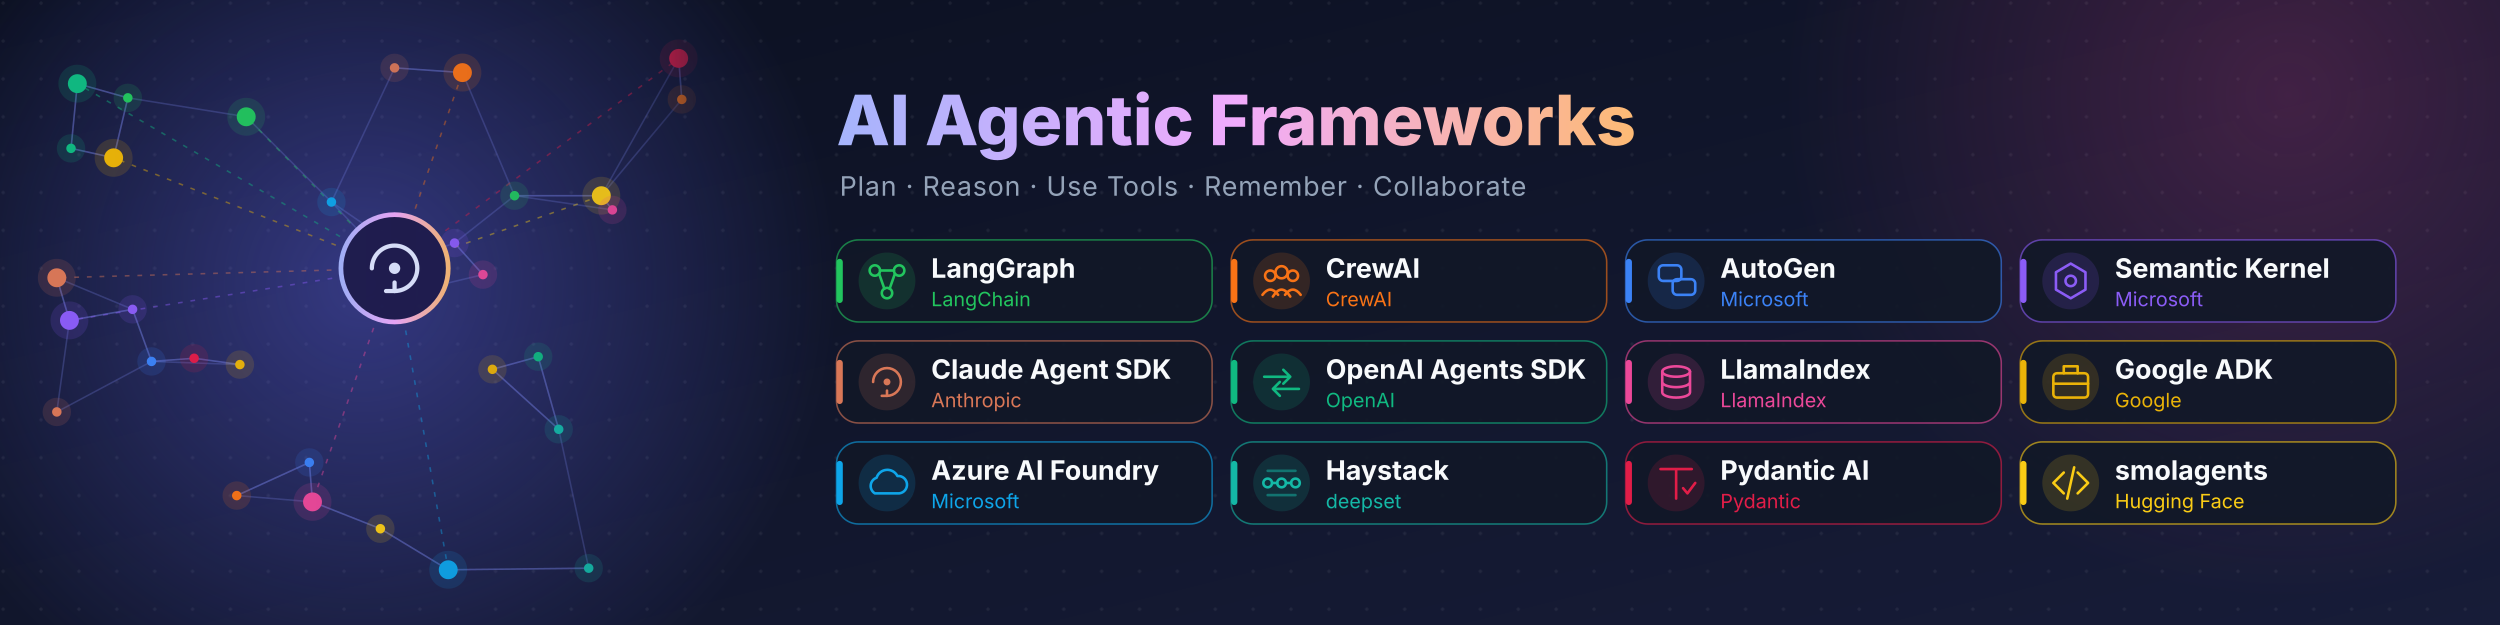
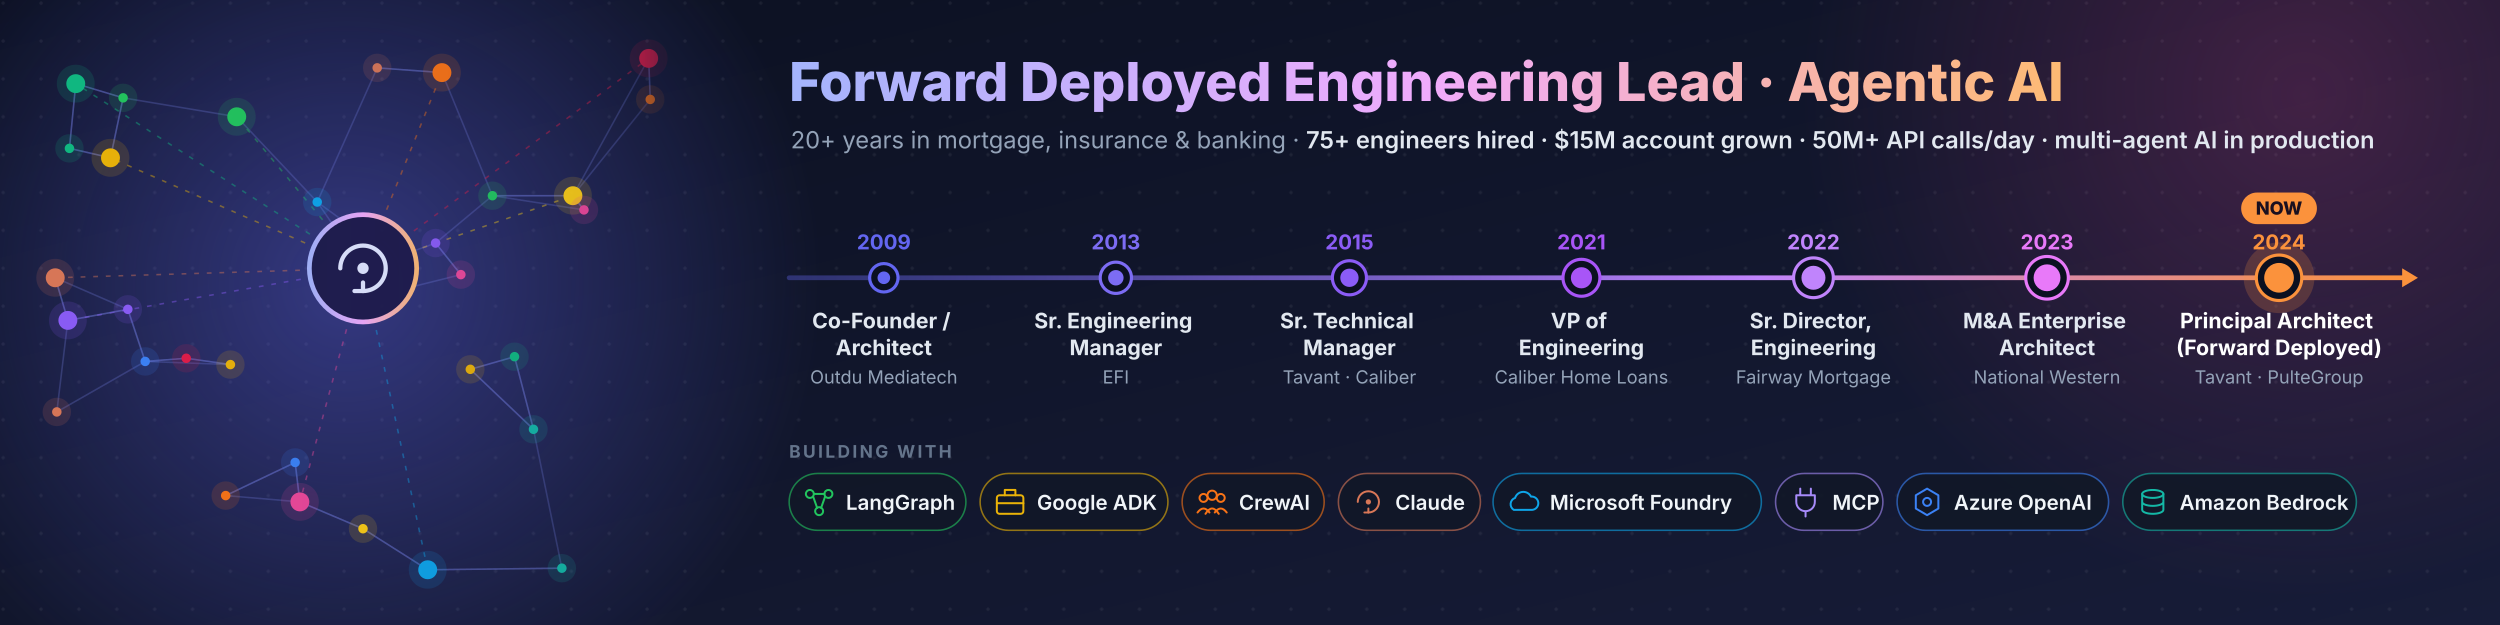
<svg xmlns="http://www.w3.org/2000/svg" width="1584" height="396" viewBox="0 0 1584 396">
  <defs>
    <linearGradient id="bg" x1="0" y1="0" x2="1" y2="1">
      <stop offset="0" stop-color="#0b1020" />
      <stop offset="1" stop-color="#171c38" />
    </linearGradient>
    <radialGradient id="g1" cx="50%" cy="50%" r="50%">
      <stop offset="0" stop-color="#6366f1" stop-opacity=".45" />
      <stop offset="1" stop-color="#6366f1" stop-opacity="0" />
    </radialGradient>
    <radialGradient id="g2" cx="50%" cy="50%" r="50%">
      <stop offset="0" stop-color="#ec4899" stop-opacity=".22" />
      <stop offset="1" stop-color="#ec4899" stop-opacity="0" />
    </radialGradient>
    <linearGradient id="title" x1="0" x2="1">
      <stop offset="0" stop-color="#a5b4fc" />
      <stop offset=".5" stop-color="#f0abfc" />
      <stop offset="1" stop-color="#fdba74" />
    </linearGradient>
+     <linearGradient id="tl" gradientUnits="userSpaceOnUse" x1="500" y1="0" x2="1524" y2="0">
+       <stop offset="0" stop-color="#6366f1" stop-opacity=".35" />
+       <stop offset=".6" stop-color="#c084fc" />
+       <stop offset="1" stop-color="#fb923c" />
+     </linearGradient>
    <linearGradient id="fade" x1="0" x2="1">
-       <stop offset="0" stop-color="#fff" stop-opacity="1" />
+       <stop offset="0" stop-color="#fff" />
      <stop offset=".85" stop-color="#fff" stop-opacity=".9" />
      <stop offset="1" stop-color="#fff" stop-opacity="0" />
    </linearGradient>
    <mask id="m">
-       <rect width="480" height="396" fill="url(#fade)" />
+       <rect width="460" height="396" fill="url(#fade)" />
    </mask>
    <pattern id="dots" width="24" height="24" patternUnits="userSpaceOnUse">
      <circle cx="2" cy="2" r="1.1" fill="#fff" opacity=".06" />
    </pattern>
  </defs>
  <rect width="1584" height="396" fill="url(#bg)" />
  <rect width="1584" height="396" fill="url(#dots)" />
-   <circle cx="230" cy="180" r="300" fill="url(#g1)" />
-   <circle cx="1450" cy="60" r="320" fill="url(#g2)" />
+   <circle cx="220" cy="180" r="300" fill="url(#g1)" />
+   <circle cx="1460" cy="60" r="320" fill="url(#g2)" />
  <g mask="url(#m)">
-     <line x1="156" y1="74" x2="210" y2="128" stroke="#818cf8" stroke-opacity=".25" />
-     <line x1="156" y1="74" x2="81" y2="62" stroke="#818cf8" stroke-opacity=".25" />
-     <line x1="293" y1="46" x2="250" y2="43" stroke="#818cf8" stroke-opacity=".25" />
-     <line x1="293" y1="46" x2="326" y2="124" stroke="#818cf8" stroke-opacity=".25" />
-     <line x1="245" y1="152" x2="250" y2="170" stroke="#818cf8" stroke-opacity=".25" />
-     <line x1="245" y1="152" x2="262" y2="163" stroke="#818cf8" stroke-opacity=".25" />
-     <line x1="44" y1="203" x2="36" y2="176" stroke="#818cf8" stroke-opacity=".25" />
-     <line x1="44" y1="203" x2="84" y2="196" stroke="#818cf8" stroke-opacity=".25" />
-     <line x1="36" y1="176" x2="44" y2="203" stroke="#818cf8" stroke-opacity=".25" />
-     <line x1="36" y1="176" x2="84" y2="196" stroke="#818cf8" stroke-opacity=".25" />
-     <line x1="49" y1="53" x2="81" y2="62" stroke="#818cf8" stroke-opacity=".25" />
-     <line x1="49" y1="53" x2="45" y2="94" stroke="#818cf8" stroke-opacity=".25" />
-     <line x1="198" y1="318" x2="196" y2="293" stroke="#818cf8" stroke-opacity=".25" />
-     <line x1="198" y1="318" x2="241" y2="335" stroke="#818cf8" stroke-opacity=".25" />
-     <line x1="72" y1="100" x2="45" y2="94" stroke="#818cf8" stroke-opacity=".25" />
-     <line x1="72" y1="100" x2="81" y2="62" stroke="#818cf8" stroke-opacity=".25" />
-     <line x1="284" y1="361" x2="241" y2="335" stroke="#818cf8" stroke-opacity=".25" />
-     <line x1="284" y1="361" x2="373" y2="360" stroke="#818cf8" stroke-opacity=".25" />
-     <line x1="262" y1="163" x2="250" y2="170" stroke="#818cf8" stroke-opacity=".25" />
-     <line x1="262" y1="163" x2="245" y2="152" stroke="#818cf8" stroke-opacity=".25" />
-     <line x1="430" y1="37" x2="432" y2="63" stroke="#818cf8" stroke-opacity=".25" />
-     <line x1="430" y1="37" x2="381" y2="124" stroke="#818cf8" stroke-opacity=".25" />
-     <line x1="381" y1="124" x2="388" y2="133" stroke="#818cf8" stroke-opacity=".25" />
-     <line x1="381" y1="124" x2="326" y2="124" stroke="#818cf8" stroke-opacity=".25" />
-     <line x1="81" y1="62" x2="49" y2="53" stroke="#818cf8" stroke-opacity=".25" />
-     <line x1="81" y1="62" x2="72" y2="100" stroke="#818cf8" stroke-opacity=".25" />
-     <line x1="150" y1="314" x2="198" y2="318" stroke="#818cf8" stroke-opacity=".25" />
-     <line x1="150" y1="314" x2="196" y2="293" stroke="#818cf8" stroke-opacity=".25" />
-     <line x1="96" y1="229" x2="123" y2="227" stroke="#818cf8" stroke-opacity=".25" />
-     <line x1="96" y1="229" x2="84" y2="196" stroke="#818cf8" stroke-opacity=".25" />
-     <line x1="288" y1="154" x2="306" y2="174" stroke="#818cf8" stroke-opacity=".25" />
-     <line x1="288" y1="154" x2="262" y2="163" stroke="#818cf8" stroke-opacity=".25" />
-     <line x1="250" y1="43" x2="293" y2="46" stroke="#818cf8" stroke-opacity=".25" />
-     <line x1="250" y1="43" x2="210" y2="128" stroke="#818cf8" stroke-opacity=".25" />
-     <line x1="45" y1="94" x2="72" y2="100" stroke="#818cf8" stroke-opacity=".25" />
-     <line x1="45" y1="94" x2="49" y2="53" stroke="#818cf8" stroke-opacity=".25" />
-     <line x1="306" y1="174" x2="288" y2="154" stroke="#818cf8" stroke-opacity=".25" />
-     <line x1="306" y1="174" x2="264" y2="184" stroke="#818cf8" stroke-opacity=".25" />
-     <line x1="152" y1="231" x2="123" y2="227" stroke="#818cf8" stroke-opacity=".25" />
-     <line x1="152" y1="231" x2="96" y2="229" stroke="#818cf8" stroke-opacity=".25" />
-     <line x1="210" y1="128" x2="245" y2="152" stroke="#818cf8" stroke-opacity=".25" />
-     <line x1="210" y1="128" x2="250" y2="170" stroke="#818cf8" stroke-opacity=".25" />
-     <line x1="354" y1="272" x2="341" y2="226" stroke="#818cf8" stroke-opacity=".25" />
-     <line x1="354" y1="272" x2="312" y2="234" stroke="#818cf8" stroke-opacity=".25" />
-     <line x1="123" y1="227" x2="96" y2="229" stroke="#818cf8" stroke-opacity=".25" />
-     <line x1="123" y1="227" x2="152" y2="231" stroke="#818cf8" stroke-opacity=".25" />
-     <line x1="241" y1="335" x2="198" y2="318" stroke="#818cf8" stroke-opacity=".25" />
-     <line x1="241" y1="335" x2="284" y2="361" stroke="#818cf8" stroke-opacity=".25" />
-     <line x1="326" y1="124" x2="288" y2="154" stroke="#818cf8" stroke-opacity=".25" />
-     <line x1="326" y1="124" x2="381" y2="124" stroke="#818cf8" stroke-opacity=".25" />
-     <line x1="432" y1="63" x2="430" y2="37" stroke="#818cf8" stroke-opacity=".25" />
-     <line x1="432" y1="63" x2="381" y2="124" stroke="#818cf8" stroke-opacity=".25" />
-     <line x1="196" y1="293" x2="198" y2="318" stroke="#818cf8" stroke-opacity=".25" />
-     <line x1="196" y1="293" x2="150" y2="314" stroke="#818cf8" stroke-opacity=".25" />
-     <line x1="84" y1="196" x2="96" y2="229" stroke="#818cf8" stroke-opacity=".25" />
-     <line x1="84" y1="196" x2="44" y2="203" stroke="#818cf8" stroke-opacity=".25" />
-     <line x1="36" y1="261" x2="44" y2="203" stroke="#818cf8" stroke-opacity=".25" />
-     <line x1="36" y1="261" x2="96" y2="229" stroke="#818cf8" stroke-opacity=".25" />
-     <line x1="341" y1="226" x2="312" y2="234" stroke="#818cf8" stroke-opacity=".25" />
-     <line x1="341" y1="226" x2="354" y2="272" stroke="#818cf8" stroke-opacity=".25" />
-     <line x1="388" y1="133" x2="381" y2="124" stroke="#818cf8" stroke-opacity=".25" />
-     <line x1="388" y1="133" x2="326" y2="124" stroke="#818cf8" stroke-opacity=".25" />
-     <line x1="312" y1="234" x2="341" y2="226" stroke="#818cf8" stroke-opacity=".25" />
-     <line x1="312" y1="234" x2="354" y2="272" stroke="#818cf8" stroke-opacity=".25" />
-     <line x1="264" y1="184" x2="250" y2="170" stroke="#818cf8" stroke-opacity=".25" />
-     <line x1="264" y1="184" x2="262" y2="163" stroke="#818cf8" stroke-opacity=".25" />
-     <line x1="373" y1="360" x2="284" y2="361" stroke="#818cf8" stroke-opacity=".25" />
-     <line x1="373" y1="360" x2="354" y2="272" stroke="#818cf8" stroke-opacity=".25" />
-     <line x1="250" y1="170" x2="262" y2="163" stroke="#818cf8" stroke-opacity=".25" />
-     <line x1="250" y1="170" x2="245" y2="152" stroke="#818cf8" stroke-opacity=".25" />
-     <line x1="250" y1="170" x2="156" y2="74" stroke="#22c55e" stroke-opacity=".45" stroke-dasharray="3 5" />
-     <line x1="250" y1="170" x2="293" y2="46" stroke="#f97316" stroke-opacity=".45" stroke-dasharray="3 5" />
-     <line x1="250" y1="170" x2="245" y2="152" stroke="#3b82f6" stroke-opacity=".45" stroke-dasharray="3 5" />
-     <line x1="250" y1="170" x2="44" y2="203" stroke="#8b5cf6" stroke-opacity=".45" stroke-dasharray="3 5" />
-     <line x1="250" y1="170" x2="36" y2="176" stroke="#d97757" stroke-opacity=".45" stroke-dasharray="3 5" />
-     <line x1="250" y1="170" x2="49" y2="53" stroke="#10b981" stroke-opacity=".45" stroke-dasharray="3 5" />
-     <line x1="250" y1="170" x2="198" y2="318" stroke="#ec4899" stroke-opacity=".45" stroke-dasharray="3 5" />
-     <line x1="250" y1="170" x2="72" y2="100" stroke="#eab308" stroke-opacity=".45" stroke-dasharray="3 5" />
-     <line x1="250" y1="170" x2="284" y2="361" stroke="#0ea5e9" stroke-opacity=".45" stroke-dasharray="3 5" />
-     <line x1="250" y1="170" x2="262" y2="163" stroke="#14b8a6" stroke-opacity=".45" stroke-dasharray="3 5" />
-     <line x1="250" y1="170" x2="430" y2="37" stroke="#e11d48" stroke-opacity=".45" stroke-dasharray="3 5" />
-     <line x1="250" y1="170" x2="381" y2="124" stroke="#facc15" stroke-opacity=".45" stroke-dasharray="3 5" />
-     <circle cx="156" cy="74" r="12" fill="#22c55e" fill-opacity=".15" />
-     <circle cx="156" cy="74" r="6" fill="#22c55e" />
-     <circle cx="293" cy="46" r="12" fill="#f97316" fill-opacity=".15" />
-     <circle cx="293" cy="46" r="6" fill="#f97316" />
-     <circle cx="245" cy="152" r="12" fill="#3b82f6" fill-opacity=".15" />
-     <circle cx="245" cy="152" r="6" fill="#3b82f6" />
-     <circle cx="44" cy="203" r="12" fill="#8b5cf6" fill-opacity=".15" />
-     <circle cx="44" cy="203" r="6" fill="#8b5cf6" />
-     <circle cx="36" cy="176" r="12" fill="#d97757" fill-opacity=".15" />
-     <circle cx="36" cy="176" r="6" fill="#d97757" />
-     <circle cx="49" cy="53" r="12" fill="#10b981" fill-opacity=".15" />
-     <circle cx="49" cy="53" r="6" fill="#10b981" />
-     <circle cx="198" cy="318" r="12" fill="#ec4899" fill-opacity=".15" />
-     <circle cx="198" cy="318" r="6" fill="#ec4899" />
-     <circle cx="72" cy="100" r="12" fill="#eab308" fill-opacity=".15" />
-     <circle cx="72" cy="100" r="6" fill="#eab308" />
-     <circle cx="284" cy="361" r="12" fill="#0ea5e9" fill-opacity=".15" />
-     <circle cx="284" cy="361" r="6" fill="#0ea5e9" />
-     <circle cx="262" cy="163" r="12" fill="#14b8a6" fill-opacity=".15" />
-     <circle cx="262" cy="163" r="6" fill="#14b8a6" />
-     <circle cx="430" cy="37" r="12" fill="#e11d48" fill-opacity=".15" />
-     <circle cx="430" cy="37" r="6" fill="#e11d48" />
-     <circle cx="381" cy="124" r="12" fill="#facc15" fill-opacity=".15" />
-     <circle cx="381" cy="124" r="6" fill="#facc15" />
-     <circle cx="81" cy="62" r="9" fill="#22c55e" fill-opacity=".15" />
-     <circle cx="81" cy="62" r="3" fill="#22c55e" />
-     <circle cx="150" cy="314" r="9" fill="#f97316" fill-opacity=".15" />
-     <circle cx="150" cy="314" r="3" fill="#f97316" />
-     <circle cx="96" cy="229" r="9" fill="#3b82f6" fill-opacity=".15" />
-     <circle cx="96" cy="229" r="3" fill="#3b82f6" />
-     <circle cx="288" cy="154" r="9" fill="#8b5cf6" fill-opacity=".15" />
-     <circle cx="288" cy="154" r="3" fill="#8b5cf6" />
-     <circle cx="250" cy="43" r="9" fill="#d97757" fill-opacity=".15" />
-     <circle cx="250" cy="43" r="3" fill="#d97757" />
-     <circle cx="45" cy="94" r="9" fill="#10b981" fill-opacity=".15" />
-     <circle cx="45" cy="94" r="3" fill="#10b981" />
-     <circle cx="306" cy="174" r="9" fill="#ec4899" fill-opacity=".15" />
-     <circle cx="306" cy="174" r="3" fill="#ec4899" />
-     <circle cx="152" cy="231" r="9" fill="#eab308" fill-opacity=".15" />
-     <circle cx="152" cy="231" r="3" fill="#eab308" />
-     <circle cx="210" cy="128" r="9" fill="#0ea5e9" fill-opacity=".15" />
-     <circle cx="210" cy="128" r="3" fill="#0ea5e9" />
-     <circle cx="354" cy="272" r="9" fill="#14b8a6" fill-opacity=".15" />
-     <circle cx="354" cy="272" r="3" fill="#14b8a6" />
-     <circle cx="123" cy="227" r="9" fill="#e11d48" fill-opacity=".15" />
-     <circle cx="123" cy="227" r="3" fill="#e11d48" />
-     <circle cx="241" cy="335" r="9" fill="#facc15" fill-opacity=".15" />
-     <circle cx="241" cy="335" r="3" fill="#facc15" />
-     <circle cx="326" cy="124" r="9" fill="#22c55e" fill-opacity=".15" />
-     <circle cx="326" cy="124" r="3" fill="#22c55e" />
-     <circle cx="432" cy="63" r="9" fill="#f97316" fill-opacity=".15" />
-     <circle cx="432" cy="63" r="3" fill="#f97316" />
-     <circle cx="196" cy="293" r="9" fill="#3b82f6" fill-opacity=".15" />
-     <circle cx="196" cy="293" r="3" fill="#3b82f6" />
-     <circle cx="84" cy="196" r="9" fill="#8b5cf6" fill-opacity=".15" />
-     <circle cx="84" cy="196" r="3" fill="#8b5cf6" />
+     <line x1="150" y1="74" x2="78" y2="62" stroke="#818cf8" stroke-opacity=".25" />
+     <line x1="150" y1="74" x2="201" y2="128" stroke="#818cf8" stroke-opacity=".25" />
+     <line x1="280" y1="46" x2="239" y2="43" stroke="#818cf8" stroke-opacity=".25" />
+     <line x1="280" y1="46" x2="312" y2="124" stroke="#818cf8" stroke-opacity=".25" />
+     <line x1="234" y1="152" x2="230" y2="170" stroke="#818cf8" stroke-opacity=".25" />
+     <line x1="234" y1="152" x2="251" y2="163" stroke="#818cf8" stroke-opacity=".25" />
+     <line x1="43" y1="203" x2="35" y2="176" stroke="#818cf8" stroke-opacity=".25" />
+     <line x1="43" y1="203" x2="81" y2="196" stroke="#818cf8" stroke-opacity=".25" />
+     <line x1="35" y1="176" x2="43" y2="203" stroke="#818cf8" stroke-opacity=".25" />
+     <line x1="35" y1="176" x2="81" y2="196" stroke="#818cf8" stroke-opacity=".25" />
+     <line x1="48" y1="53" x2="78" y2="62" stroke="#818cf8" stroke-opacity=".25" />
+     <line x1="48" y1="53" x2="44" y2="94" stroke="#818cf8" stroke-opacity=".25" />
+     <line x1="190" y1="318" x2="187" y2="293" stroke="#818cf8" stroke-opacity=".25" />
+     <line x1="190" y1="318" x2="230" y2="335" stroke="#818cf8" stroke-opacity=".25" />
+     <line x1="70" y1="100" x2="44" y2="94" stroke="#818cf8" stroke-opacity=".25" />
+     <line x1="70" y1="100" x2="78" y2="62" stroke="#818cf8" stroke-opacity=".25" />
+     <line x1="271" y1="361" x2="230" y2="335" stroke="#818cf8" stroke-opacity=".25" />
+     <line x1="271" y1="361" x2="356" y2="360" stroke="#818cf8" stroke-opacity=".25" />
+     <line x1="251" y1="163" x2="234" y2="152" stroke="#818cf8" stroke-opacity=".25" />
+     <line x1="251" y1="163" x2="252" y2="184" stroke="#818cf8" stroke-opacity=".25" />
+     <line x1="411" y1="37" x2="412" y2="63" stroke="#818cf8" stroke-opacity=".25" />
+     <line x1="411" y1="37" x2="363" y2="124" stroke="#818cf8" stroke-opacity=".25" />
+     <line x1="363" y1="124" x2="370" y2="133" stroke="#818cf8" stroke-opacity=".25" />
+     <line x1="363" y1="124" x2="312" y2="124" stroke="#818cf8" stroke-opacity=".25" />
+     <line x1="78" y1="62" x2="48" y2="53" stroke="#818cf8" stroke-opacity=".25" />
+     <line x1="78" y1="62" x2="70" y2="100" stroke="#818cf8" stroke-opacity=".25" />
+     <line x1="143" y1="314" x2="190" y2="318" stroke="#818cf8" stroke-opacity=".25" />
+     <line x1="143" y1="314" x2="187" y2="293" stroke="#818cf8" stroke-opacity=".25" />
+     <line x1="92" y1="229" x2="118" y2="227" stroke="#818cf8" stroke-opacity=".25" />
+     <line x1="92" y1="229" x2="81" y2="196" stroke="#818cf8" stroke-opacity=".25" />
+     <line x1="276" y1="154" x2="292" y2="174" stroke="#818cf8" stroke-opacity=".25" />
+     <line x1="276" y1="154" x2="251" y2="163" stroke="#818cf8" stroke-opacity=".25" />
+     <line x1="239" y1="43" x2="280" y2="46" stroke="#818cf8" stroke-opacity=".25" />
+     <line x1="239" y1="43" x2="201" y2="128" stroke="#818cf8" stroke-opacity=".25" />
+     <line x1="44" y1="94" x2="70" y2="100" stroke="#818cf8" stroke-opacity=".25" />
+     <line x1="44" y1="94" x2="48" y2="53" stroke="#818cf8" stroke-opacity=".25" />
+     <line x1="292" y1="174" x2="276" y2="154" stroke="#818cf8" stroke-opacity=".25" />
+     <line x1="292" y1="174" x2="252" y2="184" stroke="#818cf8" stroke-opacity=".25" />
+     <line x1="146" y1="231" x2="118" y2="227" stroke="#818cf8" stroke-opacity=".25" />
+     <line x1="146" y1="231" x2="92" y2="229" stroke="#818cf8" stroke-opacity=".25" />
+     <line x1="201" y1="128" x2="234" y2="152" stroke="#818cf8" stroke-opacity=".25" />
+     <line x1="201" y1="128" x2="230" y2="170" stroke="#818cf8" stroke-opacity=".25" />
+     <line x1="338" y1="272" x2="326" y2="226" stroke="#818cf8" stroke-opacity=".25" />
+     <line x1="338" y1="272" x2="298" y2="234" stroke="#818cf8" stroke-opacity=".25" />
+     <line x1="118" y1="227" x2="92" y2="229" stroke="#818cf8" stroke-opacity=".25" />
+     <line x1="118" y1="227" x2="146" y2="231" stroke="#818cf8" stroke-opacity=".25" />
+     <line x1="230" y1="335" x2="190" y2="318" stroke="#818cf8" stroke-opacity=".25" />
+     <line x1="230" y1="335" x2="271" y2="361" stroke="#818cf8" stroke-opacity=".25" />
+     <line x1="312" y1="124" x2="276" y2="154" stroke="#818cf8" stroke-opacity=".25" />
+     <line x1="312" y1="124" x2="363" y2="124" stroke="#818cf8" stroke-opacity=".25" />
+     <line x1="412" y1="63" x2="411" y2="37" stroke="#818cf8" stroke-opacity=".25" />
+     <line x1="412" y1="63" x2="363" y2="124" stroke="#818cf8" stroke-opacity=".25" />
+     <line x1="187" y1="293" x2="190" y2="318" stroke="#818cf8" stroke-opacity=".25" />
+     <line x1="187" y1="293" x2="143" y2="314" stroke="#818cf8" stroke-opacity=".25" />
+     <line x1="81" y1="196" x2="92" y2="229" stroke="#818cf8" stroke-opacity=".25" />
+     <line x1="81" y1="196" x2="43" y2="203" stroke="#818cf8" stroke-opacity=".25" />
+     <line x1="36" y1="261" x2="43" y2="203" stroke="#818cf8" stroke-opacity=".25" />
+     <line x1="36" y1="261" x2="92" y2="229" stroke="#818cf8" stroke-opacity=".25" />
+     <line x1="326" y1="226" x2="298" y2="234" stroke="#818cf8" stroke-opacity=".25" />
+     <line x1="326" y1="226" x2="338" y2="272" stroke="#818cf8" stroke-opacity=".25" />
+     <line x1="370" y1="133" x2="363" y2="124" stroke="#818cf8" stroke-opacity=".25" />
+     <line x1="370" y1="133" x2="312" y2="124" stroke="#818cf8" stroke-opacity=".25" />
+     <line x1="298" y1="234" x2="326" y2="226" stroke="#818cf8" stroke-opacity=".25" />
+     <line x1="298" y1="234" x2="338" y2="272" stroke="#818cf8" stroke-opacity=".25" />
+     <line x1="252" y1="184" x2="251" y2="163" stroke="#818cf8" stroke-opacity=".25" />
+     <line x1="252" y1="184" x2="230" y2="170" stroke="#818cf8" stroke-opacity=".25" />
+     <line x1="356" y1="360" x2="271" y2="361" stroke="#818cf8" stroke-opacity=".25" />
+     <line x1="356" y1="360" x2="338" y2="272" stroke="#818cf8" stroke-opacity=".25" />
+     <line x1="230" y1="170" x2="234" y2="152" stroke="#818cf8" stroke-opacity=".25" />
+     <line x1="230" y1="170" x2="251" y2="163" stroke="#818cf8" stroke-opacity=".25" />
+     <line x1="230" y1="170" x2="150" y2="74" stroke="#22c55e" stroke-opacity=".45" stroke-dasharray="3 5" />
+     <line x1="230" y1="170" x2="280" y2="46" stroke="#f97316" stroke-opacity=".45" stroke-dasharray="3 5" />
+     <line x1="230" y1="170" x2="234" y2="152" stroke="#3b82f6" stroke-opacity=".45" stroke-dasharray="3 5" />
+     <line x1="230" y1="170" x2="43" y2="203" stroke="#8b5cf6" stroke-opacity=".45" stroke-dasharray="3 5" />
+     <line x1="230" y1="170" x2="35" y2="176" stroke="#d97757" stroke-opacity=".45" stroke-dasharray="3 5" />
+     <line x1="230" y1="170" x2="48" y2="53" stroke="#10b981" stroke-opacity=".45" stroke-dasharray="3 5" />
+     <line x1="230" y1="170" x2="190" y2="318" stroke="#ec4899" stroke-opacity=".45" stroke-dasharray="3 5" />
+     <line x1="230" y1="170" x2="70" y2="100" stroke="#eab308" stroke-opacity=".45" stroke-dasharray="3 5" />
+     <line x1="230" y1="170" x2="271" y2="361" stroke="#0ea5e9" stroke-opacity=".45" stroke-dasharray="3 5" />
+     <line x1="230" y1="170" x2="251" y2="163" stroke="#14b8a6" stroke-opacity=".45" stroke-dasharray="3 5" />
+     <line x1="230" y1="170" x2="411" y2="37" stroke="#e11d48" stroke-opacity=".45" stroke-dasharray="3 5" />
+     <line x1="230" y1="170" x2="363" y2="124" stroke="#facc15" stroke-opacity=".45" stroke-dasharray="3 5" />
+     <circle cx="150" cy="74" r="12" fill="#22c55e" fill-opacity=".15" />
+     <circle cx="150" cy="74" r="6" fill="#22c55e" />
+     <circle cx="280" cy="46" r="12" fill="#f97316" fill-opacity=".15" />
+     <circle cx="280" cy="46" r="6" fill="#f97316" />
+     <circle cx="234" cy="152" r="12" fill="#3b82f6" fill-opacity=".15" />
+     <circle cx="234" cy="152" r="6" fill="#3b82f6" />
+     <circle cx="43" cy="203" r="12" fill="#8b5cf6" fill-opacity=".15" />
+     <circle cx="43" cy="203" r="6" fill="#8b5cf6" />
+     <circle cx="35" cy="176" r="12" fill="#d97757" fill-opacity=".15" />
+     <circle cx="35" cy="176" r="6" fill="#d97757" />
+     <circle cx="48" cy="53" r="12" fill="#10b981" fill-opacity=".15" />
+     <circle cx="48" cy="53" r="6" fill="#10b981" />
+     <circle cx="190" cy="318" r="12" fill="#ec4899" fill-opacity=".15" />
+     <circle cx="190" cy="318" r="6" fill="#ec4899" />
+     <circle cx="70" cy="100" r="12" fill="#eab308" fill-opacity=".15" />
+     <circle cx="70" cy="100" r="6" fill="#eab308" />
+     <circle cx="271" cy="361" r="12" fill="#0ea5e9" fill-opacity=".15" />
+     <circle cx="271" cy="361" r="6" fill="#0ea5e9" />
+     <circle cx="251" cy="163" r="12" fill="#14b8a6" fill-opacity=".15" />
+     <circle cx="251" cy="163" r="6" fill="#14b8a6" />
+     <circle cx="411" cy="37" r="12" fill="#e11d48" fill-opacity=".15" />
+     <circle cx="411" cy="37" r="6" fill="#e11d48" />
+     <circle cx="363" cy="124" r="12" fill="#facc15" fill-opacity=".15" />
+     <circle cx="363" cy="124" r="6" fill="#facc15" />
+     <circle cx="78" cy="62" r="9" fill="#22c55e" fill-opacity=".15" />
+     <circle cx="78" cy="62" r="3" fill="#22c55e" />
+     <circle cx="143" cy="314" r="9" fill="#f97316" fill-opacity=".15" />
+     <circle cx="143" cy="314" r="3" fill="#f97316" />
+     <circle cx="92" cy="229" r="9" fill="#3b82f6" fill-opacity=".15" />
+     <circle cx="92" cy="229" r="3" fill="#3b82f6" />
+     <circle cx="276" cy="154" r="9" fill="#8b5cf6" fill-opacity=".15" />
+     <circle cx="276" cy="154" r="3" fill="#8b5cf6" />
+     <circle cx="239" cy="43" r="9" fill="#d97757" fill-opacity=".15" />
+     <circle cx="239" cy="43" r="3" fill="#d97757" />
+     <circle cx="44" cy="94" r="9" fill="#10b981" fill-opacity=".15" />
+     <circle cx="44" cy="94" r="3" fill="#10b981" />
+     <circle cx="292" cy="174" r="9" fill="#ec4899" fill-opacity=".15" />
+     <circle cx="292" cy="174" r="3" fill="#ec4899" />
+     <circle cx="146" cy="231" r="9" fill="#eab308" fill-opacity=".15" />
+     <circle cx="146" cy="231" r="3" fill="#eab308" />
+     <circle cx="201" cy="128" r="9" fill="#0ea5e9" fill-opacity=".15" />
+     <circle cx="201" cy="128" r="3" fill="#0ea5e9" />
+     <circle cx="338" cy="272" r="9" fill="#14b8a6" fill-opacity=".15" />
+     <circle cx="338" cy="272" r="3" fill="#14b8a6" />
+     <circle cx="118" cy="227" r="9" fill="#e11d48" fill-opacity=".15" />
+     <circle cx="118" cy="227" r="3" fill="#e11d48" />
+     <circle cx="230" cy="335" r="9" fill="#facc15" fill-opacity=".15" />
+     <circle cx="230" cy="335" r="3" fill="#facc15" />
+     <circle cx="312" cy="124" r="9" fill="#22c55e" fill-opacity=".15" />
+     <circle cx="312" cy="124" r="3" fill="#22c55e" />
+     <circle cx="412" cy="63" r="9" fill="#f97316" fill-opacity=".15" />
+     <circle cx="412" cy="63" r="3" fill="#f97316" />
+     <circle cx="187" cy="293" r="9" fill="#3b82f6" fill-opacity=".15" />
+     <circle cx="187" cy="293" r="3" fill="#3b82f6" />
+     <circle cx="81" cy="196" r="9" fill="#8b5cf6" fill-opacity=".15" />
+     <circle cx="81" cy="196" r="3" fill="#8b5cf6" />
    <circle cx="36" cy="261" r="9" fill="#d97757" fill-opacity=".15" />
    <circle cx="36" cy="261" r="3" fill="#d97757" />
-     <circle cx="341" cy="226" r="9" fill="#10b981" fill-opacity=".15" />
-     <circle cx="341" cy="226" r="3" fill="#10b981" />
-     <circle cx="388" cy="133" r="9" fill="#ec4899" fill-opacity=".15" />
-     <circle cx="388" cy="133" r="3" fill="#ec4899" />
-     <circle cx="312" cy="234" r="9" fill="#eab308" fill-opacity=".15" />
-     <circle cx="312" cy="234" r="3" fill="#eab308" />
-     <circle cx="264" cy="184" r="9" fill="#0ea5e9" fill-opacity=".15" />
-     <circle cx="264" cy="184" r="3" fill="#0ea5e9" />
-     <circle cx="373" cy="360" r="9" fill="#14b8a6" fill-opacity=".15" />
-     <circle cx="373" cy="360" r="3" fill="#14b8a6" />
-     <circle cx="250" cy="170" r="34" fill="#1e1b4b" stroke="url(#title)" stroke-width="3" />
-     <g transform="translate(250,170) scale(.9)">
+     <circle cx="326" cy="226" r="9" fill="#10b981" fill-opacity=".15" />
+     <circle cx="326" cy="226" r="3" fill="#10b981" />
+     <circle cx="370" cy="133" r="9" fill="#ec4899" fill-opacity=".15" />
+     <circle cx="370" cy="133" r="3" fill="#ec4899" />
+     <circle cx="298" cy="234" r="9" fill="#eab308" fill-opacity=".15" />
+     <circle cx="298" cy="234" r="3" fill="#eab308" />
+     <circle cx="252" cy="184" r="9" fill="#0ea5e9" fill-opacity=".15" />
+     <circle cx="252" cy="184" r="3" fill="#0ea5e9" />
+     <circle cx="356" cy="360" r="9" fill="#14b8a6" fill-opacity=".15" />
+     <circle cx="356" cy="360" r="3" fill="#14b8a6" />
+     <circle cx="230" cy="170" r="34" fill="#1e1b4b" stroke="url(#title)" stroke-width="3" />
+     <g transform="translate(230,170) scale(.9)">
      <path d="M-16 0 A16 16 0 1 1 0 16" stroke="#e0e7ff" stroke-width="3" fill="none" stroke-linecap="round" stroke-linejoin="round" />
      <path d="M-6 16 L0 16 L0 10" stroke="#e0e7ff" stroke-width="3" fill="none" stroke-linecap="round" stroke-linejoin="round" />
      <circle r="4" fill="#e0e7ff" />
    </g>
  </g>
-   <text x="530" y="92" font-family="Inter,Segoe UI,Helvetica,Arial,sans-serif" font-size="44" font-weight="800" fill="url(#title)">AI Agentic Frameworks</text>
-   <text x="532" y="124" font-family="Inter,Segoe UI,Helvetica,Arial,sans-serif" font-size="17" fill="#94a3b8" letter-spacing=".5">Plan · Reason · Use Tools · Remember · Collaborate</text>
-   <g transform="translate(530,152)">
-     <rect width="238" height="52" rx="14" fill="#111827" fill-opacity=".9" stroke="#22c55e" stroke-opacity=".6" />
-     <rect x="0" y="12" width="4" height="28" rx="2" fill="#22c55e" />
-     <circle cx="32" cy="26" r="18" fill="#22c55e" fill-opacity=".15" />
-     <g transform="translate(32,26) scale(.55)">
+   <text x="500" y="64" font-family="Inter,Segoe UI,Helvetica,Arial,sans-serif" font-size="34" font-weight="800" fill="url(#title)">Forward Deployed Engineering Lead · Agentic AI</text>
+   <text x="501" y="94" font-family="Inter,Segoe UI,Helvetica,Arial,sans-serif" font-size="15" fill="#94a3b8">20+ years in mortgage, insurance &amp; banking  ·  <tspan fill="#e2e8f0" font-weight="600">75+ engineers hired · $15M account grown · 50M+ API calls/day · multi-agent AI in production</tspan>
+   </text>
+   <line x1="500" y1="176" x2="1524" y2="176" stroke="url(#tl)" stroke-width="3" stroke-linecap="round" />
+   <path d="M1522 170 L1532 176 L1522 182 Z" fill="#fb923c" />
+   <circle cx="560" cy="176" r="9.0" fill="#0b1020" stroke="#6366f1" stroke-width="2" />
+   <circle cx="560" cy="176" r="4.0" fill="#6366f1" />
+   <text x="560" y="158" text-anchor="middle" font-family="Inter,Segoe UI,Helvetica,Arial,sans-serif" font-size="13" font-weight="700" fill="#6366f1">2009</text>
+   <text text-anchor="middle" font-family="Inter,Segoe UI,Helvetica,Arial,sans-serif" font-size="13.5" font-weight="700" fill="#e2e8f0">
+     <tspan x="560" y="208">Co-Founder /</tspan>
+     <tspan x="560" y="225">Architect</tspan>
+   </text>
+   <text x="560" y="243" text-anchor="middle" font-family="Inter,Segoe UI,Helvetica,Arial,sans-serif" font-size="11.5" fill="#94a3b8">Outdu Mediatech</text>
+   <circle cx="707" cy="176" r="9.9" fill="#0b1020" stroke="#7c6cf3" stroke-width="2" />
+   <circle cx="707" cy="176" r="4.9" fill="#7c6cf3" />
+   <text x="707" y="158" text-anchor="middle" font-family="Inter,Segoe UI,Helvetica,Arial,sans-serif" font-size="13" font-weight="700" fill="#7c6cf3">2013</text>
+   <text text-anchor="middle" font-family="Inter,Segoe UI,Helvetica,Arial,sans-serif" font-size="13.5" font-weight="700" fill="#e2e8f0">
+     <tspan x="707" y="208">Sr. Engineering</tspan>
+     <tspan x="707" y="225">Manager</tspan>
+   </text>
+   <text x="707" y="243" text-anchor="middle" font-family="Inter,Segoe UI,Helvetica,Arial,sans-serif" font-size="11.5" fill="#94a3b8">EFI</text>
+   <circle cx="855" cy="176" r="10.8" fill="#0b1020" stroke="#8b5cf6" stroke-width="2" />
+   <circle cx="855" cy="176" r="5.8" fill="#8b5cf6" />
+   <text x="855" y="158" text-anchor="middle" font-family="Inter,Segoe UI,Helvetica,Arial,sans-serif" font-size="13" font-weight="700" fill="#8b5cf6">2015</text>
+   <text text-anchor="middle" font-family="Inter,Segoe UI,Helvetica,Arial,sans-serif" font-size="13.5" font-weight="700" fill="#e2e8f0">
+     <tspan x="855" y="208">Sr. Technical</tspan>
+     <tspan x="855" y="225">Manager</tspan>
+   </text>
+   <text x="855" y="243" text-anchor="middle" font-family="Inter,Segoe UI,Helvetica,Arial,sans-serif" font-size="11.5" fill="#94a3b8">Tavant · Caliber</text>
+   <circle cx="1002" cy="176" r="11.7" fill="#0b1020" stroke="#a855f7" stroke-width="2" />
+   <circle cx="1002" cy="176" r="6.7" fill="#a855f7" />
+   <text x="1002" y="158" text-anchor="middle" font-family="Inter,Segoe UI,Helvetica,Arial,sans-serif" font-size="13" font-weight="700" fill="#a855f7">2021</text>
+   <text text-anchor="middle" font-family="Inter,Segoe UI,Helvetica,Arial,sans-serif" font-size="13.5" font-weight="700" fill="#e2e8f0">
+     <tspan x="1002" y="208">VP of</tspan>
+     <tspan x="1002" y="225">Engineering</tspan>
+   </text>
+   <text x="1002" y="243" text-anchor="middle" font-family="Inter,Segoe UI,Helvetica,Arial,sans-serif" font-size="11.5" fill="#94a3b8">Caliber Home Loans</text>
+   <circle cx="1149" cy="176" r="12.6" fill="#0b1020" stroke="#c084fc" stroke-width="2" />
+   <circle cx="1149" cy="176" r="7.6" fill="#c084fc" />
+   <text x="1149" y="158" text-anchor="middle" font-family="Inter,Segoe UI,Helvetica,Arial,sans-serif" font-size="13" font-weight="700" fill="#c084fc">2022</text>
+   <text text-anchor="middle" font-family="Inter,Segoe UI,Helvetica,Arial,sans-serif" font-size="13.5" font-weight="700" fill="#e2e8f0">
+     <tspan x="1149" y="208">Sr. Director,</tspan>
+     <tspan x="1149" y="225">Engineering</tspan>
+   </text>
+   <text x="1149" y="243" text-anchor="middle" font-family="Inter,Segoe UI,Helvetica,Arial,sans-serif" font-size="11.5" fill="#94a3b8">Fairway Mortgage</text>
+   <circle cx="1297" cy="176" r="13.5" fill="#0b1020" stroke="#e879f9" stroke-width="2" />
+   <circle cx="1297" cy="176" r="8.5" fill="#e879f9" />
+   <text x="1297" y="158" text-anchor="middle" font-family="Inter,Segoe UI,Helvetica,Arial,sans-serif" font-size="13" font-weight="700" fill="#e879f9">2023</text>
+   <text text-anchor="middle" font-family="Inter,Segoe UI,Helvetica,Arial,sans-serif" font-size="13.5" font-weight="700" fill="#e2e8f0">
+     <tspan x="1297" y="208">M&amp;A Enterprise</tspan>
+     <tspan x="1297" y="225">Architect</tspan>
+   </text>
+   <text x="1297" y="243" text-anchor="middle" font-family="Inter,Segoe UI,Helvetica,Arial,sans-serif" font-size="11.5" fill="#94a3b8">National Western</text>
+   <circle cx="1444" cy="176" r="22.4" fill="#fb923c" fill-opacity=".2" />
+   <rect x="1420" y="122" width="48" height="20" rx="10" fill="#fb923c" />
+   <text x="1444" y="136" text-anchor="middle" font-family="Inter,Segoe UI,Helvetica,Arial,sans-serif" font-size="11.5" font-weight="800" fill="#1a1020">NOW</text>
+   <circle cx="1444" cy="176" r="14.4" fill="#0b1020" stroke="#fb923c" stroke-width="2" />
+   <circle cx="1444" cy="176" r="9.4" fill="#fb923c" />
+   <text x="1444" y="158" text-anchor="middle" font-family="Inter,Segoe UI,Helvetica,Arial,sans-serif" font-size="13" font-weight="700" fill="#fb923c">2024</text>
+   <text text-anchor="middle" font-family="Inter,Segoe UI,Helvetica,Arial,sans-serif" font-size="13.5" font-weight="700" fill="#ffffff">
+     <tspan x="1444" y="208">Principal Architect</tspan>
+     <tspan x="1444" y="225">(Forward Deployed)</tspan>
+   </text>
+   <text x="1444" y="243" text-anchor="middle" font-family="Inter,Segoe UI,Helvetica,Arial,sans-serif" font-size="11.5" fill="#94a3b8">Tavant · PulteGroup</text>
+   <text x="500" y="290" font-family="Inter,Segoe UI,Helvetica,Arial,sans-serif" font-size="11" font-weight="700" fill="#64748b" letter-spacing="1.5">BUILDING WITH</text>
+   <g transform="translate(500,300)">
+     <rect width="112" height="36" rx="18" fill="#111827" fill-opacity=".9" stroke="#22c55e" stroke-opacity=".6" />
+     <g transform="translate(19,18) scale(.42)">
      <circle cx="-14" cy="-12" r="6" stroke="#22c55e" stroke-width="3" fill="none" stroke-linecap="round" stroke-linejoin="round" />
      <circle cx="14" cy="-12" r="6" stroke="#22c55e" stroke-width="3" fill="none" stroke-linecap="round" stroke-linejoin="round" />
      <circle cx="0" cy="14" r="6" stroke="#22c55e" stroke-width="3" fill="none" stroke-linecap="round" stroke-linejoin="round" />
      <path d="M-9 -8 L-3 9 M9 -8 L3 9 M-8 -12 L8 -12" stroke="#22c55e" stroke-width="3" fill="none" stroke-linecap="round" stroke-linejoin="round" />
    </g>
-     <text x="60" y="24" font-family="Inter,Segoe UI,Helvetica,Arial,sans-serif" font-size="17" font-weight="700" fill="#f8fafc">LangGraph</text>
-     <text x="60" y="42" font-family="Inter,Segoe UI,Helvetica,Arial,sans-serif" font-size="12.5" fill="#22c55e">LangChain</text>
-   </g>
-   <g transform="translate(780,152)">
-     <rect width="238" height="52" rx="14" fill="#111827" fill-opacity=".9" stroke="#f97316" stroke-opacity=".6" />
-     <rect x="0" y="12" width="4" height="28" rx="2" fill="#f97316" />
-     <circle cx="32" cy="26" r="18" fill="#f97316" fill-opacity=".15" />
-     <g transform="translate(32,26) scale(.55)">
+     <text x="36" y="23" font-family="Inter,Segoe UI,Helvetica,Arial,sans-serif" font-size="13" font-weight="600" fill="#f1f5f9">LangGraph</text>
+   </g>
+   <g transform="translate(621,300)">
+     <rect width="119" height="36" rx="18" fill="#111827" fill-opacity=".9" stroke="#eab308" stroke-opacity=".6" />
+     <g transform="translate(19,18) scale(.42)">
+       <rect x="-20" y="-10" width="40" height="28" rx="4" stroke="#eab308" stroke-width="3" fill="none" stroke-linecap="round" stroke-linejoin="round" />
+       <path d="M-8 -10 V-18 H8 V-10 M-20 2 H20" stroke="#eab308" stroke-width="3" fill="none" stroke-linecap="round" stroke-linejoin="round" />
+     </g>
+     <text x="36" y="23" font-family="Inter,Segoe UI,Helvetica,Arial,sans-serif" font-size="13" font-weight="600" fill="#f1f5f9">Google ADK</text>
+   </g>
+   <g transform="translate(749,300)">
+     <rect width="90" height="36" rx="18" fill="#111827" fill-opacity=".9" stroke="#f97316" stroke-opacity=".6" />
+     <g transform="translate(19,18) scale(.42)">
      <circle cx="-13" cy="-6" r="6" stroke="#f97316" stroke-width="3" fill="none" stroke-linecap="round" stroke-linejoin="round" />
      <circle cx="13" cy="-6" r="6" stroke="#f97316" stroke-width="3" fill="none" stroke-linecap="round" stroke-linejoin="round" />
      <circle cx="0" cy="-10" r="7" stroke="#f97316" stroke-width="3" fill="none" stroke-linecap="round" stroke-linejoin="round" />
      <path d="M-22 16 Q-13 4 -4 16 M4 16 Q13 4 22 16 M-10 18 Q0 2 10 18" stroke="#f97316" stroke-width="3" fill="none" stroke-linecap="round" stroke-linejoin="round" />
    </g>
-     <text x="60" y="24" font-family="Inter,Segoe UI,Helvetica,Arial,sans-serif" font-size="17" font-weight="700" fill="#f8fafc">CrewAI</text>
-     <text x="60" y="42" font-family="Inter,Segoe UI,Helvetica,Arial,sans-serif" font-size="12.5" fill="#f97316">CrewAI</text>
-   </g>
-   <g transform="translate(1030,152)">
-     <rect width="238" height="52" rx="14" fill="#111827" fill-opacity=".9" stroke="#3b82f6" stroke-opacity=".6" />
-     <rect x="0" y="12" width="4" height="28" rx="2" fill="#3b82f6" />
-     <circle cx="32" cy="26" r="18" fill="#3b82f6" fill-opacity=".15" />
-     <g transform="translate(32,26) scale(.55)">
-       <rect x="-20" y="-18" width="26" height="18" rx="5" stroke="#3b82f6" stroke-width="3" fill="none" stroke-linecap="round" stroke-linejoin="round" />
-       <rect x="-4" y="-2" width="26" height="18" rx="5" stroke="#3b82f6" stroke-width="3" fill="none" stroke-linecap="round" stroke-linejoin="round" />
-     </g>
-     <text x="60" y="24" font-family="Inter,Segoe UI,Helvetica,Arial,sans-serif" font-size="17" font-weight="700" fill="#f8fafc">AutoGen</text>
-     <text x="60" y="42" font-family="Inter,Segoe UI,Helvetica,Arial,sans-serif" font-size="12.5" fill="#3b82f6">Microsoft</text>
-   </g>
-   <g transform="translate(1280,152)">
-     <rect width="238" height="52" rx="14" fill="#111827" fill-opacity=".9" stroke="#8b5cf6" stroke-opacity=".6" />
-     <rect x="0" y="12" width="4" height="28" rx="2" fill="#8b5cf6" />
-     <circle cx="32" cy="26" r="18" fill="#8b5cf6" fill-opacity=".15" />
-     <g transform="translate(32,26) scale(.55)">
-       <polygon points="0,-20 17,-10 17,10 0,20 -17,10 -17,-10" stroke="#8b5cf6" stroke-width="3" fill="none" stroke-linecap="round" stroke-linejoin="round" />
-       <circle r="6" stroke="#8b5cf6" stroke-width="3" fill="none" stroke-linecap="round" stroke-linejoin="round" />
-     </g>
-     <text x="60" y="24" font-family="Inter,Segoe UI,Helvetica,Arial,sans-serif" font-size="17" font-weight="700" fill="#f8fafc">Semantic Kernel</text>
-     <text x="60" y="42" font-family="Inter,Segoe UI,Helvetica,Arial,sans-serif" font-size="12.5" fill="#8b5cf6">Microsoft</text>
-   </g>
-   <g transform="translate(530,216)">
-     <rect width="238" height="52" rx="14" fill="#111827" fill-opacity=".9" stroke="#d97757" stroke-opacity=".6" />
-     <rect x="0" y="12" width="4" height="28" rx="2" fill="#d97757" />
-     <circle cx="32" cy="26" r="18" fill="#d97757" fill-opacity=".15" />
-     <g transform="translate(32,26) scale(.55)">
+     <text x="36" y="23" font-family="Inter,Segoe UI,Helvetica,Arial,sans-serif" font-size="13" font-weight="600" fill="#f1f5f9">CrewAI</text>
+   </g>
+   <g transform="translate(848,300)">
+     <rect width="90" height="36" rx="18" fill="#111827" fill-opacity=".9" stroke="#d97757" stroke-opacity=".6" />
+     <g transform="translate(19,18) scale(.42)">
      <path d="M-16 0 A16 16 0 1 1 0 16" stroke="#d97757" stroke-width="3" fill="none" stroke-linecap="round" stroke-linejoin="round" />
      <path d="M-6 16 L0 16 L0 10" stroke="#d97757" stroke-width="3" fill="none" stroke-linecap="round" stroke-linejoin="round" />
      <circle r="4" fill="#d97757" />
    </g>
-     <text x="60" y="24" font-family="Inter,Segoe UI,Helvetica,Arial,sans-serif" font-size="17" font-weight="700" fill="#f8fafc">Claude Agent SDK</text>
-     <text x="60" y="42" font-family="Inter,Segoe UI,Helvetica,Arial,sans-serif" font-size="12.5" fill="#d97757">Anthropic</text>
-   </g>
-   <g transform="translate(780,216)">
-     <rect width="238" height="52" rx="14" fill="#111827" fill-opacity=".9" stroke="#10b981" stroke-opacity=".6" />
-     <rect x="0" y="12" width="4" height="28" rx="2" fill="#10b981" />
-     <circle cx="32" cy="26" r="18" fill="#10b981" fill-opacity=".15" />
-     <g transform="translate(32,26) scale(.55)">
-       <path d="M-20 -6 L10 -6 M2 -14 L10 -6 L2 2" stroke="#10b981" stroke-width="3" fill="none" stroke-linecap="round" stroke-linejoin="round" />
-       <path d="M20 8 L-10 8 M-2 0 L-10 8 L-2 16" stroke="#10b981" stroke-width="3" fill="none" stroke-linecap="round" stroke-linejoin="round" />
-     </g>
-     <text x="60" y="24" font-family="Inter,Segoe UI,Helvetica,Arial,sans-serif" font-size="17" font-weight="700" fill="#f8fafc">OpenAI Agents SDK</text>
-     <text x="60" y="42" font-family="Inter,Segoe UI,Helvetica,Arial,sans-serif" font-size="12.5" fill="#10b981">OpenAI</text>
-   </g>
-   <g transform="translate(1030,216)">
-     <rect width="238" height="52" rx="14" fill="#111827" fill-opacity=".9" stroke="#ec4899" stroke-opacity=".6" />
-     <rect x="0" y="12" width="4" height="28" rx="2" fill="#ec4899" />
-     <circle cx="32" cy="26" r="18" fill="#ec4899" fill-opacity=".15" />
-     <g transform="translate(32,26) scale(.55)">
-       <ellipse cx="0" cy="-12" rx="16" ry="6" stroke="#ec4899" stroke-width="3" fill="none" stroke-linecap="round" stroke-linejoin="round" />
-       <path d="M-16 -12 V12 A16 6 0 0 0 16 12 V-12 M-16 0 A16 6 0 0 0 16 0" stroke="#ec4899" stroke-width="3" fill="none" stroke-linecap="round" stroke-linejoin="round" />
-     </g>
-     <text x="60" y="24" font-family="Inter,Segoe UI,Helvetica,Arial,sans-serif" font-size="17" font-weight="700" fill="#f8fafc">LlamaIndex</text>
-     <text x="60" y="42" font-family="Inter,Segoe UI,Helvetica,Arial,sans-serif" font-size="12.5" fill="#ec4899">LlamaIndex</text>
-   </g>
-   <g transform="translate(1280,216)">
-     <rect width="238" height="52" rx="14" fill="#111827" fill-opacity=".9" stroke="#eab308" stroke-opacity=".6" />
-     <rect x="0" y="12" width="4" height="28" rx="2" fill="#eab308" />
-     <circle cx="32" cy="26" r="18" fill="#eab308" fill-opacity=".15" />
-     <g transform="translate(32,26) scale(.55)">
-       <rect x="-20" y="-10" width="40" height="28" rx="4" stroke="#eab308" stroke-width="3" fill="none" stroke-linecap="round" stroke-linejoin="round" />
-       <path d="M-8 -10 V-18 H8 V-10 M-20 2 H20" stroke="#eab308" stroke-width="3" fill="none" stroke-linecap="round" stroke-linejoin="round" />
-     </g>
-     <text x="60" y="24" font-family="Inter,Segoe UI,Helvetica,Arial,sans-serif" font-size="17" font-weight="700" fill="#f8fafc">Google ADK</text>
-     <text x="60" y="42" font-family="Inter,Segoe UI,Helvetica,Arial,sans-serif" font-size="12.5" fill="#eab308">Google</text>
-   </g>
-   <g transform="translate(530,280)">
-     <rect width="238" height="52" rx="14" fill="#111827" fill-opacity=".9" stroke="#0ea5e9" stroke-opacity=".6" />
-     <rect x="0" y="12" width="4" height="28" rx="2" fill="#0ea5e9" />
-     <circle cx="32" cy="26" r="18" fill="#0ea5e9" fill-opacity=".15" />
-     <g transform="translate(32,26) scale(.55)">
+     <text x="36" y="23" font-family="Inter,Segoe UI,Helvetica,Arial,sans-serif" font-size="13" font-weight="600" fill="#f1f5f9">Claude</text>
+   </g>
+   <g transform="translate(946,300)">
+     <rect width="170" height="36" rx="18" fill="#111827" fill-opacity=".9" stroke="#0ea5e9" stroke-opacity=".6" />
+     <g transform="translate(19,18) scale(.42)">
      <path d="M-14 12 A10 10 0 0 1 -12 -6 A13 13 0 0 1 12 -8 A10 10 0 0 1 14 12 Z" stroke="#0ea5e9" stroke-width="3" fill="none" stroke-linecap="round" stroke-linejoin="round" />
    </g>
-     <text x="60" y="24" font-family="Inter,Segoe UI,Helvetica,Arial,sans-serif" font-size="17" font-weight="700" fill="#f8fafc">Azure AI Foundry</text>
-     <text x="60" y="42" font-family="Inter,Segoe UI,Helvetica,Arial,sans-serif" font-size="12.5" fill="#0ea5e9">Microsoft</text>
-   </g>
-   <g transform="translate(780,280)">
-     <rect width="238" height="52" rx="14" fill="#111827" fill-opacity=".9" stroke="#14b8a6" stroke-opacity=".6" />
-     <rect x="0" y="12" width="4" height="28" rx="2" fill="#14b8a6" />
-     <circle cx="32" cy="26" r="18" fill="#14b8a6" fill-opacity=".15" />
-     <g transform="translate(32,26) scale(.55)">
-       <circle cx="-16" cy="0" r="5" stroke="#14b8a6" stroke-width="3" fill="none" stroke-linecap="round" stroke-linejoin="round" />
-       <circle cx="0" cy="0" r="5" stroke="#14b8a6" stroke-width="3" fill="none" stroke-linecap="round" stroke-linejoin="round" />
-       <circle cx="16" cy="0" r="5" stroke="#14b8a6" stroke-width="3" fill="none" stroke-linecap="round" stroke-linejoin="round" />
-       <path d="M-11 0 H-5 M5 0 H11" stroke="#14b8a6" stroke-width="3" fill="none" stroke-linecap="round" stroke-linejoin="round" />
-       <path d="M-16 -14 H16 M-16 14 H16" stroke="#14b8a6" stroke-width="3" fill="none" stroke-linecap="round" stroke-linejoin="round" opacity=".5" />
-     </g>
-     <text x="60" y="24" font-family="Inter,Segoe UI,Helvetica,Arial,sans-serif" font-size="17" font-weight="700" fill="#f8fafc">Haystack</text>
-     <text x="60" y="42" font-family="Inter,Segoe UI,Helvetica,Arial,sans-serif" font-size="12.5" fill="#14b8a6">deepset</text>
-   </g>
-   <g transform="translate(1030,280)">
-     <rect width="238" height="52" rx="14" fill="#111827" fill-opacity=".9" stroke="#e11d48" stroke-opacity=".6" />
-     <rect x="0" y="12" width="4" height="28" rx="2" fill="#e11d48" />
-     <circle cx="32" cy="26" r="18" fill="#e11d48" fill-opacity=".15" />
-     <g transform="translate(32,26) scale(.55)">
-       <path d="M-18 -16 H18 M0 -16 V18" stroke="#e11d48" stroke-width="3" fill="none" stroke-linecap="round" stroke-linejoin="round" />
-       <path d="M8 6 L13 12 L22 0" stroke="#e11d48" stroke-width="3" fill="none" stroke-linecap="round" stroke-linejoin="round" />
-     </g>
-     <text x="60" y="24" font-family="Inter,Segoe UI,Helvetica,Arial,sans-serif" font-size="17" font-weight="700" fill="#f8fafc">Pydantic AI</text>
-     <text x="60" y="42" font-family="Inter,Segoe UI,Helvetica,Arial,sans-serif" font-size="12.5" fill="#e11d48">Pydantic</text>
-   </g>
-   <g transform="translate(1280,280)">
-     <rect width="238" height="52" rx="14" fill="#111827" fill-opacity=".9" stroke="#facc15" stroke-opacity=".6" />
-     <rect x="0" y="12" width="4" height="28" rx="2" fill="#facc15" />
-     <circle cx="32" cy="26" r="18" fill="#facc15" fill-opacity=".15" />
-     <g transform="translate(32,26) scale(.55)">
-       <path d="M-8 -12 L-20 0 L-8 12 M8 -12 L20 0 L8 12 M4 -18 L-4 18" stroke="#facc15" stroke-width="3" fill="none" stroke-linecap="round" stroke-linejoin="round" />
-     </g>
-     <text x="60" y="24" font-family="Inter,Segoe UI,Helvetica,Arial,sans-serif" font-size="17" font-weight="700" fill="#f8fafc">smolagents</text>
-     <text x="60" y="42" font-family="Inter,Segoe UI,Helvetica,Arial,sans-serif" font-size="12.5" fill="#facc15">Hugging Face</text>
+     <text x="36" y="23" font-family="Inter,Segoe UI,Helvetica,Arial,sans-serif" font-size="13" font-weight="600" fill="#f1f5f9">Microsoft Foundry</text>
+   </g>
+   <g transform="translate(1125,300)">
+     <rect width="68" height="36" rx="18" fill="#111827" fill-opacity=".9" stroke="#a78bfa" stroke-opacity=".6" />
+     <g transform="translate(19,18) scale(.42)">
+       <path d="M-8 -20 V-10 M8 -20 V-10 M-14 -10 H14 V0 A14 14 0 0 1 -14 0 Z M0 14 V22" stroke="#a78bfa" stroke-width="3" fill="none" stroke-linecap="round" stroke-linejoin="round" />
+     </g>
+     <text x="36" y="23" font-family="Inter,Segoe UI,Helvetica,Arial,sans-serif" font-size="13" font-weight="600" fill="#f1f5f9">MCP</text>
+   </g>
+   <g transform="translate(1202,300)">
+     <rect width="134" height="36" rx="18" fill="#111827" fill-opacity=".9" stroke="#3b82f6" stroke-opacity=".6" />
+     <g transform="translate(19,18) scale(.42)">
+       <polygon points="0,-20 17,-10 17,10 0,20 -17,10 -17,-10" stroke="#3b82f6" stroke-width="3" fill="none" stroke-linecap="round" stroke-linejoin="round" />
+       <circle r="6" stroke="#3b82f6" stroke-width="3" fill="none" stroke-linecap="round" stroke-linejoin="round" />
+     </g>
+     <text x="36" y="23" font-family="Inter,Segoe UI,Helvetica,Arial,sans-serif" font-size="13" font-weight="600" fill="#f1f5f9">Azure OpenAI</text>
+   </g>
+   <g transform="translate(1345,300)">
+     <rect width="148" height="36" rx="18" fill="#111827" fill-opacity=".9" stroke="#14b8a6" stroke-opacity=".6" />
+     <g transform="translate(19,18) scale(.42)">
+       <ellipse cx="0" cy="-12" rx="16" ry="6" stroke="#14b8a6" stroke-width="3" fill="none" stroke-linecap="round" stroke-linejoin="round" />
+       <path d="M-16 -12 V12 A16 6 0 0 0 16 12 V-12 M-16 0 A16 6 0 0 0 16 0" stroke="#14b8a6" stroke-width="3" fill="none" stroke-linecap="round" stroke-linejoin="round" />
+     </g>
+     <text x="36" y="23" font-family="Inter,Segoe UI,Helvetica,Arial,sans-serif" font-size="13" font-weight="600" fill="#f1f5f9">Amazon Bedrock</text>
  </g>
</svg>
